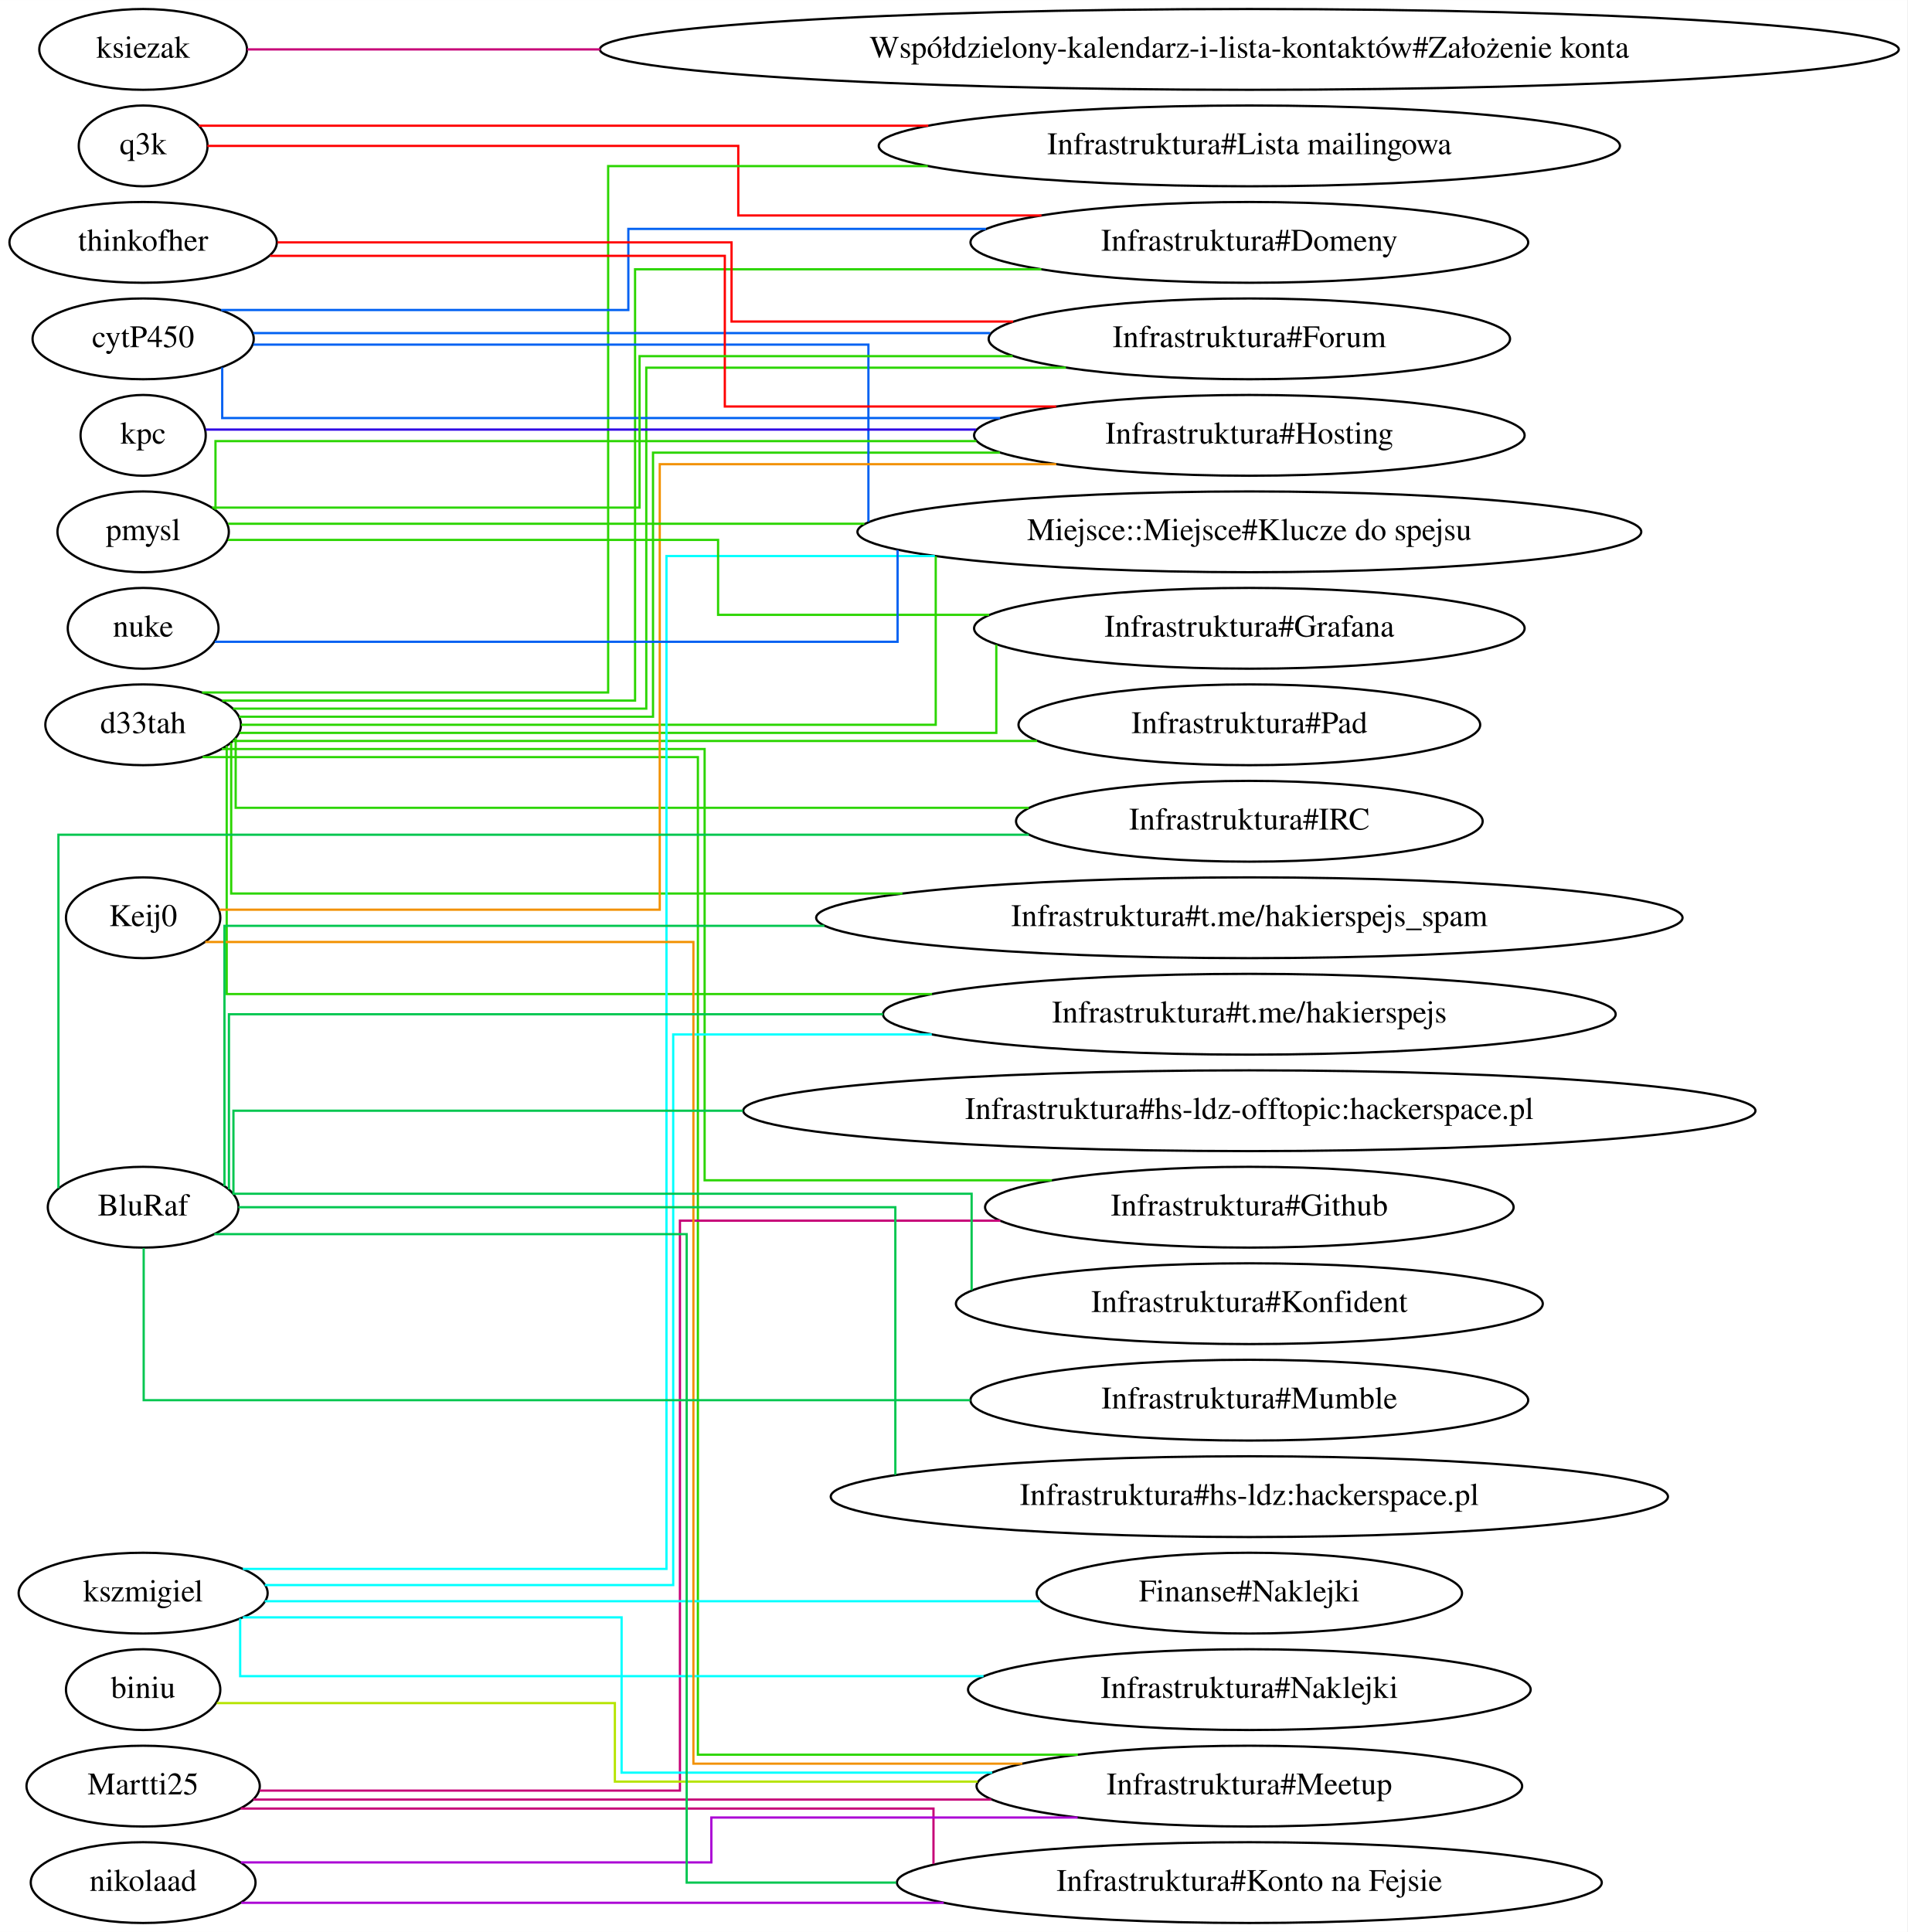
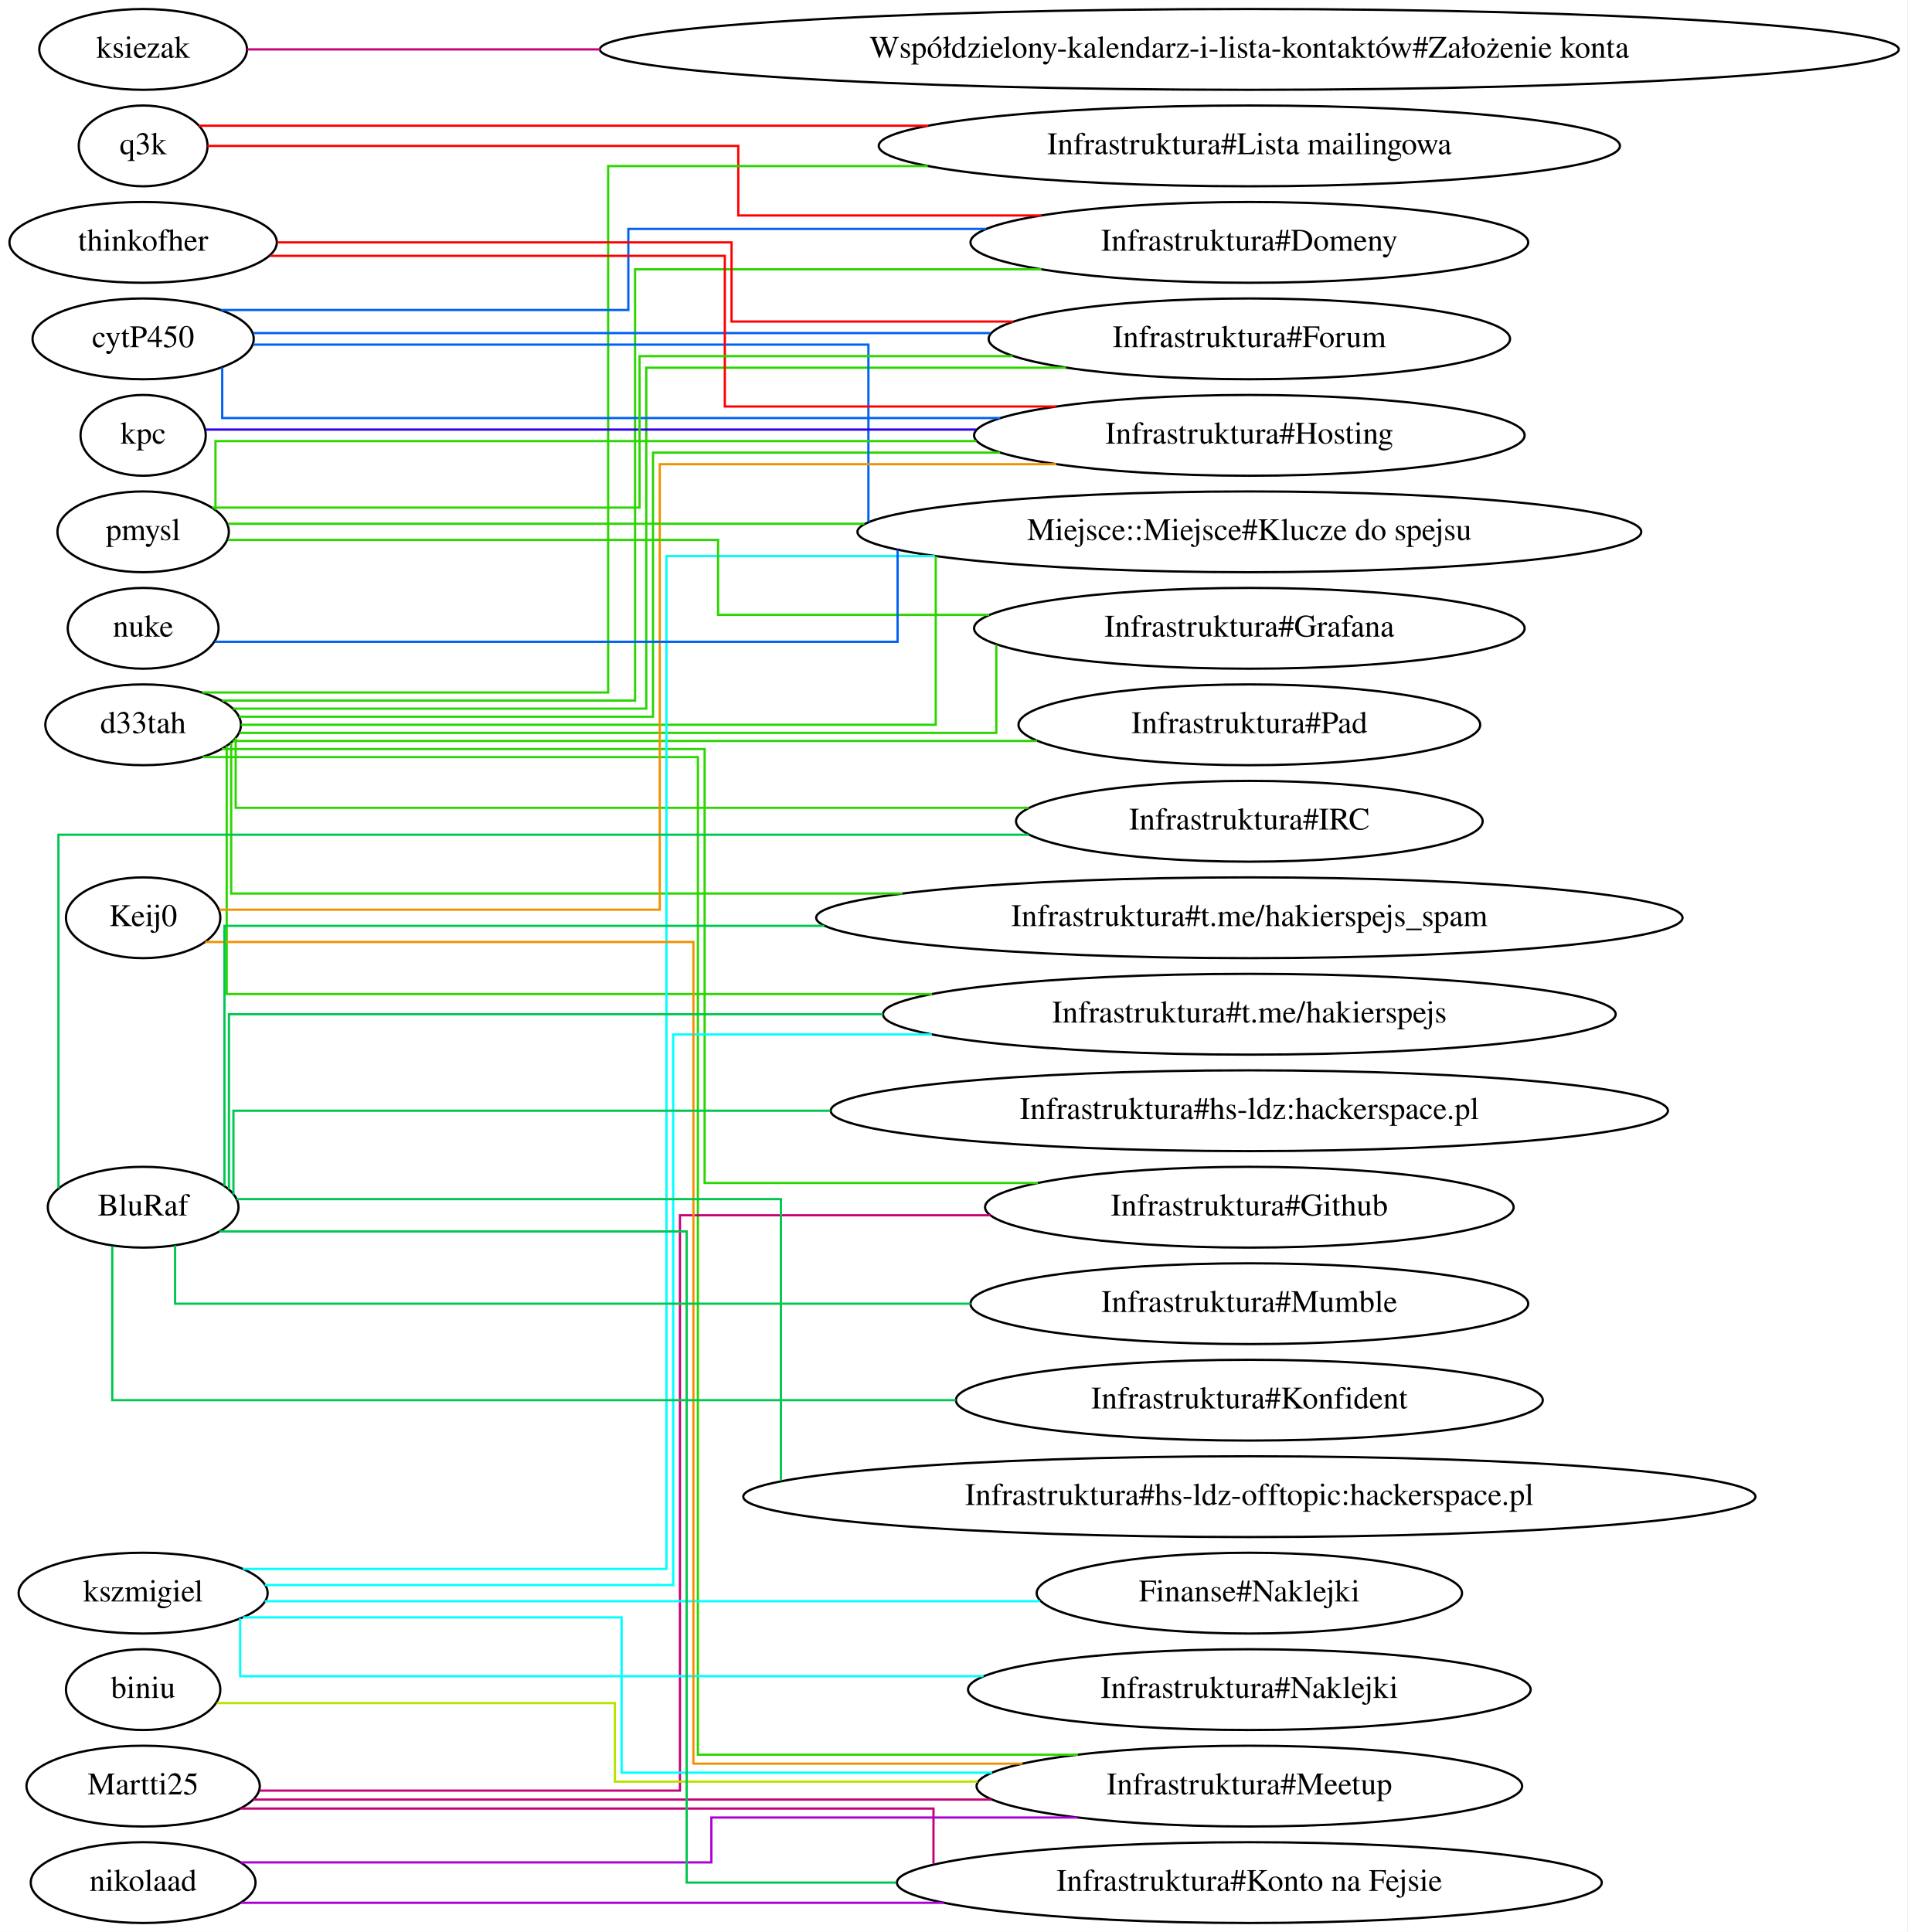
<svg xmlns="http://www.w3.org/2000/svg" width="850pt" height="861pt" viewBox="0.00 0.00 850.04 861.00">
  <g id="graph0" class="graph" transform="scale(1 1) rotate(0) translate(4 857)">
    <polygon fill="#ffffff" stroke="transparent" points="-4,4 -4,-857 846.038,-857 846.038,4 -4,4" />
    <g id="node1" class="node">
      <ellipse fill="none" stroke="#000000" cx="59.795" cy="-792" rx="28.695" ry="18" />
      <text text-anchor="middle" x="59.795" y="-788.3" font-family="Times,serif" font-size="14.00" fill="#000000">q3k</text>
    </g>
    <g id="node2" class="node">
      <ellipse fill="none" stroke="#000000" cx="552.814" cy="-749" rx="124.278" ry="18" />
      <text text-anchor="middle" x="552.814" y="-745.3" font-family="Times,serif" font-size="14.00" fill="#000000">Infrastruktura#Domeny</text>
    </g>
    <g id="edge1" class="edge">
      <path fill="none" stroke="#ff0000" d="M88.432,-792C157.018,-792 325.038,-792 325.038,-792 325.038,-792 325.038,-761 325.038,-761 325.038,-761 397.108,-761 460.169,-761" />
    </g>
    <g id="node3" class="node">
      <ellipse fill="none" stroke="#000000" cx="552.814" cy="-792" rx="165.171" ry="18" />
      <text text-anchor="middle" x="552.814" y="-788.3" font-family="Times,serif" font-size="14.00" fill="#000000">Infrastruktura#Lista mailingowa</text>
    </g>
    <g id="edge2" class="edge">
      <path fill="none" stroke="#ff0000" d="M84.582,-801C143.356,-801 294.853,-801 409.738,-801" />
    </g>
    <g id="node4" class="node">
      <ellipse fill="none" stroke="#000000" cx="59.795" cy="-534" rx="43.592" ry="18" />
      <text text-anchor="middle" x="59.795" y="-530.3" font-family="Times,serif" font-size="14.00" fill="#000000">d33tah</text>
    </g>
-     <g id="edge5" class="edge">
+     <g id="edge13" class="edge">
      <path fill="none" stroke="#2bd500" d="M95.02,-544.8C156.995,-544.8 279.038,-544.8 279.038,-544.8 279.038,-544.8 279.038,-737 279.038,-737 279.038,-737 380.701,-737 460.126,-737" />
    </g>
    <g id="edge11" class="edge">
      <path fill="none" stroke="#2bd500" d="M86.042,-548.4C141.809,-548.4 267.038,-548.4 267.038,-548.4 267.038,-548.4 267.038,-783 267.038,-783 267.038,-783 338.203,-783 409.507,-783" />
    </g>
    <g id="node5" class="node">
      <ellipse fill="none" stroke="#000000" cx="552.814" cy="-491" rx="103.981" ry="18" />
      <text text-anchor="middle" x="552.814" y="-487.3" font-family="Times,serif" font-size="14.00" fill="#000000">Infrastruktura#IRC</text>
    </g>
    <g id="edge3" class="edge">
      <path fill="none" stroke="#2bd500" d="M101.038,-528.219C101.038,-517.812 101.038,-497 101.038,-497 101.038,-497 321.606,-497 454.507,-497" />
    </g>
    <g id="node6" class="node">
+       <ellipse fill="none" stroke="#000000" cx="552.814" cy="-448" rx="193.066" ry="18" />
+       <text text-anchor="middle" x="552.814" y="-444.3" font-family="Times,serif" font-size="14.00" fill="#000000">Infrastruktura#t.me/hakierspejs_spam</text>
+     </g>
+     <g id="edge4" class="edge">
+       <path fill="none" stroke="#2bd500" d="M99.038,-525.952C99.038,-506.553 99.038,-458.8 99.038,-458.8 99.038,-458.8 266.733,-458.8 398.236,-458.8" />
+     </g>
+     <g id="node7" class="node">
      <ellipse fill="none" stroke="#000000" cx="552.814" cy="-319" rx="117.779" ry="18" />
      <text text-anchor="middle" x="552.814" y="-315.3" font-family="Times,serif" font-size="14.00" fill="#000000">Infrastruktura#Github</text>
    </g>
-     <g id="edge4" class="edge">
-       <path fill="none" stroke="#2bd500" d="M94.853,-523.2C163.724,-523.2 310.038,-523.2 310.038,-523.2 310.038,-523.2 310.038,-331 310.038,-331 310.038,-331 395.345,-331 464.823,-331" />
-     </g>
-     <g id="node7" class="node">
+     <g id="edge5" class="edge">
+       <path fill="none" stroke="#2bd500" d="M94.853,-523.2C163.724,-523.2 310.038,-523.2 310.038,-523.2 310.038,-523.2 310.038,-329.8 310.038,-329.8 310.038,-329.8 390.36,-329.8 458.603,-329.8" />
+     </g>
+     <g id="node8" class="node">
+       <ellipse fill="none" stroke="#000000" cx="552.814" cy="-620" rx="174.669" ry="18" />
+       <text text-anchor="middle" x="552.814" y="-616.3" font-family="Times,serif" font-size="14.00" fill="#000000">Miejsce::Miejsce#Klucze do spejsu</text>
+     </g>
+     <g id="edge6" class="edge">
+       <path fill="none" stroke="#2bd500" d="M103.464,-534C197.974,-534 413.038,-534 413.038,-534 413.038,-534 413.038,-585.967 413.038,-609.108" />
+     </g>
+     <g id="node9" class="node">
+       <ellipse fill="none" stroke="#000000" cx="552.814" cy="-577" rx="122.678" ry="18" />
+       <text text-anchor="middle" x="552.814" y="-573.3" font-family="Times,serif" font-size="14.00" fill="#000000">Infrastruktura#Grafana</text>
+     </g>
+     <g id="edge7" class="edge">
+       <path fill="none" stroke="#2bd500" d="M102.674,-530.4C202.118,-530.4 440.038,-530.4 440.038,-530.4 440.038,-530.4 440.038,-556.612 440.038,-569.719" />
+     </g>
+     <g id="node10" class="node">
+       <ellipse fill="none" stroke="#000000" cx="552.814" cy="-663" rx="122.678" ry="18" />
+       <text text-anchor="middle" x="552.814" y="-659.3" font-family="Times,serif" font-size="14.00" fill="#000000">Infrastruktura#Hosting</text>
+     </g>
+     <g id="edge8" class="edge">
+       <path fill="none" stroke="#2bd500" d="M102.537,-537.6C168.364,-537.6 287.038,-537.6 287.038,-537.6 287.038,-537.6 287.038,-655.286 287.038,-655.286 287.038,-655.286 368.811,-655.286 441.641,-655.286" />
+     </g>
+     <g id="node11" class="node">
      <ellipse fill="none" stroke="#000000" cx="552.814" cy="-534" rx="102.882" ry="18" />
      <text text-anchor="middle" x="552.814" y="-530.3" font-family="Times,serif" font-size="14.00" fill="#000000">Infrastruktura#Pad</text>
    </g>
-     <g id="edge6" class="edge">
+     <g id="edge9" class="edge">
      <path fill="none" stroke="#2bd500" d="M99.723,-526.8C177.206,-526.8 349.847,-526.8 458.24,-526.8" />
    </g>
-     <g id="node8" class="node">
-       <ellipse fill="none" stroke="#000000" cx="552.814" cy="-577" rx="122.678" ry="18" />
-       <text text-anchor="middle" x="552.814" y="-573.3" font-family="Times,serif" font-size="14.00" fill="#000000">Infrastruktura#Grafana</text>
-     </g>
-     <g id="edge7" class="edge">
-       <path fill="none" stroke="#2bd500" d="M102.674,-530.4C202.118,-530.4 440.038,-530.4 440.038,-530.4 440.038,-530.4 440.038,-556.612 440.038,-569.719" />
-     </g>
-     <g id="node9" class="node">
+     <g id="node12" class="node">
      <ellipse fill="none" stroke="#000000" cx="552.814" cy="-706" rx="116.18" ry="18" />
      <text text-anchor="middle" x="552.814" y="-702.3" font-family="Times,serif" font-size="14.00" fill="#000000">Infrastruktura#Forum</text>
    </g>
-     <g id="edge8" class="edge">
+     <g id="edge10" class="edge">
      <path fill="none" stroke="#2bd500" d="M99.885,-541.2C164.385,-541.2 284.038,-541.2 284.038,-541.2 284.038,-541.2 284.038,-693.143 284.038,-693.143 284.038,-693.143 392.002,-693.143 471.077,-693.143" />
    </g>
-     <g id="node10" class="node">
-       <ellipse fill="none" stroke="#000000" cx="552.814" cy="-620" rx="174.669" ry="18" />
-       <text text-anchor="middle" x="552.814" y="-616.3" font-family="Times,serif" font-size="14.00" fill="#000000">Miejsce::Miejsce#Klucze do spejsu</text>
-     </g>
-     <g id="edge9" class="edge">
-       <path fill="none" stroke="#2bd500" d="M103.464,-534C197.974,-534 413.038,-534 413.038,-534 413.038,-534 413.038,-585.967 413.038,-609.108" />
-     </g>
-     <g id="node11" class="node">
-       <ellipse fill="none" stroke="#000000" cx="552.814" cy="-448" rx="193.066" ry="18" />
-       <text text-anchor="middle" x="552.814" y="-444.3" font-family="Times,serif" font-size="14.00" fill="#000000">Infrastruktura#t.me/hakierspejs_spam</text>
-     </g>
-     <g id="edge10" class="edge">
-       <path fill="none" stroke="#2bd500" d="M99.038,-525.952C99.038,-506.553 99.038,-458.8 99.038,-458.8 99.038,-458.8 266.733,-458.8 398.236,-458.8" />
-     </g>
-     <g id="node12" class="node">
+     <g id="node13" class="node">
+       <ellipse fill="none" stroke="#000000" cx="552.814" cy="-405" rx="163.271" ry="18" />
+       <text text-anchor="middle" x="552.814" y="-401.3" font-family="Times,serif" font-size="14.00" fill="#000000">Infrastruktura#t.me/hakierspejs</text>
+     </g>
+     <g id="edge12" class="edge">
+       <path fill="none" stroke="#2bd500" d="M97.038,-524.584C97.038,-496.295 97.038,-414 97.038,-414 97.038,-414 277.588,-414 411.413,-414" />
+     </g>
+     <g id="node14" class="node">
      <ellipse fill="none" stroke="#000000" cx="552.814" cy="-61" rx="121.578" ry="18" />
      <text text-anchor="middle" x="552.814" y="-57.3" font-family="Times,serif" font-size="14.00" fill="#000000">Infrastruktura#Meetup</text>
    </g>
-     <g id="edge12" class="edge">
+     <g id="edge14" class="edge">
      <path fill="none" stroke="#2bd500" d="M86.254,-519.6C150.036,-519.6 307.038,-519.6 307.038,-519.6 307.038,-519.6 307.038,-75 307.038,-75 307.038,-75 404.248,-75 476.396,-75" />
-     </g>
-     <g id="node13" class="node">
-       <ellipse fill="none" stroke="#000000" cx="552.814" cy="-663" rx="122.678" ry="18" />
-       <text text-anchor="middle" x="552.814" y="-659.3" font-family="Times,serif" font-size="14.00" fill="#000000">Infrastruktura#Hosting</text>
-     </g>
-     <g id="edge13" class="edge">
-       <path fill="none" stroke="#2bd500" d="M102.537,-537.6C168.364,-537.6 287.038,-537.6 287.038,-537.6 287.038,-537.6 287.038,-655.286 287.038,-655.286 287.038,-655.286 368.811,-655.286 441.641,-655.286" />
-     </g>
-     <g id="node14" class="node">
-       <ellipse fill="none" stroke="#000000" cx="552.814" cy="-405" rx="163.271" ry="18" />
-       <text text-anchor="middle" x="552.814" y="-401.3" font-family="Times,serif" font-size="14.00" fill="#000000">Infrastruktura#t.me/hakierspejs</text>
-     </g>
-     <g id="edge14" class="edge">
-       <path fill="none" stroke="#2bd500" d="M97.038,-524.584C97.038,-496.295 97.038,-414 97.038,-414 97.038,-414 277.588,-414 411.413,-414" />
    </g>
    <g id="node15" class="node">
      <ellipse fill="none" stroke="#000000" cx="59.795" cy="-706" rx="49.291" ry="18" />
      <text text-anchor="middle" x="59.795" y="-702.3" font-family="Times,serif" font-size="14.00" fill="#000000">cytP450</text>
    </g>
-     <g id="edge15" class="edge">
+     <g id="edge16" class="edge">
      <path fill="none" stroke="#0061f2" d="M94.538,-718.857C155.665,-718.857 276.038,-718.857 276.038,-718.857 276.038,-718.857 276.038,-755 276.038,-755 276.038,-755 360.001,-755 435.436,-755" />
-     </g>
-     <g id="edge16" class="edge">
-       <path fill="none" stroke="#0061f2" d="M108.87,-708.571C184.861,-708.571 333.091,-708.571 437.3,-708.571" />
    </g>
    <g id="edge18" class="edge">
      <path fill="none" stroke="#0061f2" d="M108.888,-703.429C199.315,-703.429 383.038,-703.429 383.038,-703.429 383.038,-703.429 383.038,-641.814 383.038,-624.486" />
    </g>
+     <g id="edge15" class="edge">
+       <path fill="none" stroke="#0061f2" d="M95.038,-693.261C95.038,-683.154 95.038,-670.714 95.038,-670.714 95.038,-670.714 306.215,-670.714 441.707,-670.714" />
+     </g>
    <g id="edge17" class="edge">
-       <path fill="none" stroke="#0061f2" d="M95.038,-693.261C95.038,-683.154 95.038,-670.714 95.038,-670.714 95.038,-670.714 306.215,-670.714 441.707,-670.714" />
+       <path fill="none" stroke="#0061f2" d="M108.87,-708.571C184.861,-708.571 333.091,-708.571 437.3,-708.571" />
    </g>
    <g id="node16" class="node">
      <ellipse fill="none" stroke="#000000" cx="59.795" cy="-61" rx="51.991" ry="18" />
      <text text-anchor="middle" x="59.795" y="-57.3" font-family="Times,serif" font-size="14.00" fill="#000000">Martti25</text>
    </g>
    <g id="edge19" class="edge">
-       <path fill="none" stroke="#c60077" d="M111.707,-59C182.07,-59 299.038,-59 299.038,-59 299.038,-59 299.038,-313 299.038,-313 299.038,-313 373.586,-313 441.873,-313" />
-     </g>
-     <g id="edge20" class="edge">
+       <path fill="none" stroke="#c60077" d="M111.707,-59C182.07,-59 299.038,-59 299.038,-59 299.038,-59 299.038,-315.4 299.038,-315.4 299.038,-315.4 370.397,-315.4 437.436,-315.4" />
+     </g>
+     <g id="edge21" class="edge">
      <path fill="none" stroke="#c60077" d="M108.87,-55C184.983,-55 333.566,-55 437.801,-55" />
    </g>
    <g id="node17" class="node">
      <ellipse fill="none" stroke="#000000" cx="552.814" cy="-18" rx="157.072" ry="18" />
      <text text-anchor="middle" x="552.814" y="-14.3" font-family="Times,serif" font-size="14.00" fill="#000000">Infrastruktura#Konto na Fejsie</text>
    </g>
-     <g id="edge21" class="edge">
+     <g id="edge20" class="edge">
      <path fill="none" stroke="#c60077" d="M103.34,-51C197.583,-51 412.038,-51 412.038,-51 412.038,-51 412.038,-36.103 412.038,-26.327" />
    </g>
    <g id="node18" class="node">
      <ellipse fill="none" stroke="#000000" cx="59.795" cy="-104" rx="34.394" ry="18" />
      <text text-anchor="middle" x="59.795" y="-100.3" font-family="Times,serif" font-size="14.00" fill="#000000">biniu</text>
    </g>
    <g id="edge22" class="edge">
      <path fill="none" stroke="#b6e400" d="M92.645,-98C151.776,-98 270.038,-98 270.038,-98 270.038,-98 270.038,-63 270.038,-63 270.038,-63 354.911,-63 431.661,-63" />
    </g>
    <g id="node19" class="node">
      <ellipse fill="none" stroke="#000000" cx="59.795" cy="-147" rx="55.491" ry="18" />
      <text text-anchor="middle" x="59.795" y="-143.3" font-family="Times,serif" font-size="14.00" fill="#000000">kszmigiel</text>
    </g>
-     <g id="edge25" class="edge">
+     <g id="edge24" class="edge">
      <path fill="none" stroke="#00ffff" d="M104.215,-157.8C171.888,-157.8 293.038,-157.8 293.038,-157.8 293.038,-157.8 293.038,-609.2 293.038,-609.2 293.038,-609.2 351.313,-609.2 412.661,-609.2" />
    </g>
    <g id="edge26" class="edge">
+       <path fill="none" stroke="#00ffff" d="M113.994,-150.6C183.741,-150.6 296.038,-150.6 296.038,-150.6 296.038,-150.6 296.038,-396 296.038,-396 296.038,-396 351.755,-396 411.282,-396" />
+     </g>
+     <g id="edge27" class="edge">
      <path fill="none" stroke="#00ffff" d="M104.238,-136.2C166.733,-136.2 273.038,-136.2 273.038,-136.2 273.038,-136.2 273.038,-67 273.038,-67 273.038,-67 360.947,-67 438.211,-67" />
-     </g>
-     <g id="edge27" class="edge">
-       <path fill="none" stroke="#00ffff" d="M113.994,-150.6C183.741,-150.6 296.038,-150.6 296.038,-150.6 296.038,-150.6 296.038,-396 296.038,-396 296.038,-396 351.755,-396 411.282,-396" />
    </g>
    <g id="node20" class="node">
      <ellipse fill="none" stroke="#000000" cx="552.814" cy="-147" rx="94.783" ry="18" />
      <text text-anchor="middle" x="552.814" y="-143.3" font-family="Times,serif" font-size="14.00" fill="#000000">Finanse#Naklejki</text>
    </g>
    <g id="edge23" class="edge">
      <path fill="none" stroke="#00ffff" d="M113.967,-143.4C197.139,-143.4 357.363,-143.4 459.486,-143.4" />
    </g>
    <g id="node21" class="node">
      <ellipse fill="none" stroke="#000000" cx="552.814" cy="-104" rx="125.378" ry="18" />
      <text text-anchor="middle" x="552.814" y="-100.3" font-family="Times,serif" font-size="14.00" fill="#000000">Infrastruktura#Naklejki</text>
    </g>
-     <g id="edge24" class="edge">
+     <g id="edge25" class="edge">
      <path fill="none" stroke="#00ffff" d="M103.038,-135.698C103.038,-124.817 103.038,-110 103.038,-110 103.038,-110 301.088,-110 434.346,-110" />
    </g>
    <g id="node22" class="node">
      <ellipse fill="none" stroke="#000000" cx="59.795" cy="-18" rx="50.091" ry="18" />
      <text text-anchor="middle" x="59.795" y="-14.3" font-family="Times,serif" font-size="14.00" fill="#000000">nikolaad</text>
    </g>
    <g id="edge29" class="edge">
      <path fill="none" stroke="#ab00d5" d="M103.329,-27C175.735,-27 313.038,-27 313.038,-27 313.038,-27 313.038,-47 313.038,-47 313.038,-47 406.116,-47 476.288,-47" />
    </g>
    <g id="edge28" class="edge">
      <path fill="none" stroke="#ab00d5" d="M103.547,-9C173.068,-9 311.622,-9 416.58,-9" />
    </g>
    <g id="node23" class="node">
      <ellipse fill="none" stroke="#000000" cx="59.795" cy="-448" rx="34.394" ry="18" />
      <text text-anchor="middle" x="59.795" y="-444.3" font-family="Times,serif" font-size="14.00" fill="#000000">Keij0</text>
    </g>
    <g id="edge30" class="edge">
+       <path fill="none" stroke="#f29100" d="M93.768,-451.6C157.814,-451.6 290.038,-451.6 290.038,-451.6 290.038,-451.6 290.038,-650.143 290.038,-650.143 290.038,-650.143 390.135,-650.143 466.771,-650.143" />
+     </g>
+     <g id="edge31" class="edge">
      <path fill="none" stroke="#f29100" d="M87.451,-437.2C151.588,-437.2 305.038,-437.2 305.038,-437.2 305.038,-437.2 305.038,-71 305.038,-71 305.038,-71 383.164,-71 451.676,-71" />
-     </g>
-     <g id="edge31" class="edge">
-       <path fill="none" stroke="#f29100" d="M93.768,-451.6C157.814,-451.6 290.038,-451.6 290.038,-451.6 290.038,-451.6 290.038,-650.143 290.038,-650.143 290.038,-650.143 390.135,-650.143 466.771,-650.143" />
    </g>
    <g id="node24" class="node">
      <ellipse fill="none" stroke="#000000" cx="59.795" cy="-319" rx="42.494" ry="18" />
      <text text-anchor="middle" x="59.795" y="-315.3" font-family="Times,serif" font-size="14.00" fill="#000000">BluRaf</text>
    </g>
    <g id="edge33" class="edge">
      <path fill="none" stroke="#00c64f" d="M22.038,-327.46C22.038,-361.288 22.038,-485 22.038,-485 22.038,-485 301.102,-485 454.533,-485" />
    </g>
+     <g id="edge34" class="edge">
+       <path fill="none" stroke="#00c64f" d="M96.038,-328.425C96.038,-357.589 96.038,-444.4 96.038,-444.4 96.038,-444.4 237.818,-444.4 363.398,-444.4" />
+     </g>
    <g id="edge38" class="edge">
-       <path fill="none" stroke="#00c64f" d="M96.038,-328.425C96.038,-357.589 96.038,-444.4 96.038,-444.4 96.038,-444.4 237.818,-444.4 363.398,-444.4" />
+       <path fill="none" stroke="#00c64f" d="M98.038,-326.937C98.038,-348.227 98.038,-405 98.038,-405 98.038,-405 259.156,-405 389.593,-405" />
+     </g>
+     <g id="edge35" class="edge">
+       <path fill="none" stroke="#00c64f" d="M93.733,-308.2C160.401,-308.2 302.038,-308.2 302.038,-308.2 302.038,-308.2 302.038,-18 302.038,-18 302.038,-18 345.033,-18 395.418,-18" />
+     </g>
+     <g id="node25" class="node">
+       <ellipse fill="none" stroke="#000000" cx="552.814" cy="-362" rx="186.567" ry="18" />
+       <text text-anchor="middle" x="552.814" y="-358.3" font-family="Times,serif" font-size="14.00" fill="#000000">Infrastruktura#hs-ldz:hackerspace.pl</text>
+     </g>
+     <g id="edge32" class="edge">
+       <path fill="none" stroke="#00c64f" d="M100.038,-324.622C100.038,-336.277 100.038,-362 100.038,-362 100.038,-362 241.316,-362 366.038,-362" />
+     </g>
+     <g id="node26" class="node">
+       <ellipse fill="none" stroke="#000000" cx="552.814" cy="-276" rx="124.278" ry="18" />
+       <text text-anchor="middle" x="552.814" y="-272.3" font-family="Times,serif" font-size="14.00" fill="#000000">Infrastruktura#Mumble</text>
+     </g>
+     <g id="edge36" class="edge">
+       <path fill="none" stroke="#00c64f" d="M74.038,-302.005C74.038,-289.986 74.038,-276 74.038,-276 74.038,-276 286.723,-276 428.583,-276" />
+     </g>
+     <g id="node27" class="node">
+       <ellipse fill="none" stroke="#000000" cx="552.814" cy="-233" rx="130.777" ry="18" />
+       <text text-anchor="middle" x="552.814" y="-229.3" font-family="Times,serif" font-size="14.00" fill="#000000">Infrastruktura#Konfident</text>
+     </g>
+     <g id="edge37" class="edge">
+       <path fill="none" stroke="#00c64f" d="M46.038,-301.597C46.038,-276.467 46.038,-233 46.038,-233 46.038,-233 271.822,-233 421.977,-233" />
+     </g>
+     <g id="node28" class="node">
+       <ellipse fill="none" stroke="#000000" cx="552.814" cy="-190" rx="225.56" ry="18" />
+       <text text-anchor="middle" x="552.814" y="-186.3" font-family="Times,serif" font-size="14.00" fill="#000000">Infrastruktura#hs-ldz-offtopic:hackerspace.pl</text>
    </g>
    <g id="edge39" class="edge">
-       <path fill="none" stroke="#00c64f" d="M98.038,-326.937C98.038,-348.227 98.038,-405 98.038,-405 98.038,-405 259.156,-405 389.593,-405" />
-     </g>
-     <g id="edge36" class="edge">
-       <path fill="none" stroke="#00c64f" d="M91.464,-307C157.127,-307 302.038,-307 302.038,-307 302.038,-307 302.038,-18 302.038,-18 302.038,-18 345.033,-18 395.418,-18" />
-     </g>
-     <g id="node25" class="node">
-       <ellipse fill="none" stroke="#000000" cx="552.814" cy="-362" rx="225.56" ry="18" />
-       <text text-anchor="middle" x="552.814" y="-358.3" font-family="Times,serif" font-size="14.00" fill="#000000">Infrastruktura#hs-ldz-offtopic:hackerspace.pl</text>
-     </g>
-     <g id="edge32" class="edge">
-       <path fill="none" stroke="#00c64f" d="M100.038,-324.622C100.038,-336.277 100.038,-362 100.038,-362 100.038,-362 213.675,-362 327.089,-362" />
-     </g>
-     <g id="node26" class="node">
-       <ellipse fill="none" stroke="#000000" cx="552.814" cy="-276" rx="130.777" ry="18" />
-       <text text-anchor="middle" x="552.814" y="-272.3" font-family="Times,serif" font-size="14.00" fill="#000000">Infrastruktura#Konfident</text>
-     </g>
-     <g id="edge34" class="edge">
-       <path fill="none" stroke="#00c64f" d="M99.661,-325C195.139,-325 429.038,-325 429.038,-325 429.038,-325 429.038,-295.093 429.038,-282.008" />
-     </g>
-     <g id="node27" class="node">
-       <ellipse fill="none" stroke="#000000" cx="552.814" cy="-233" rx="124.278" ry="18" />
-       <text text-anchor="middle" x="552.814" y="-229.3" font-family="Times,serif" font-size="14.00" fill="#000000">Infrastruktura#Mumble</text>
-     </g>
-     <g id="edge35" class="edge">
-       <path fill="none" stroke="#00c64f" d="M60.038,-300.762C60.038,-275.517 60.038,-233 60.038,-233 60.038,-233 282.485,-233 428.466,-233" />
-     </g>
-     <g id="node28" class="node">
-       <ellipse fill="none" stroke="#000000" cx="552.814" cy="-190" rx="186.567" ry="18" />
-       <text text-anchor="middle" x="552.814" y="-186.3" font-family="Times,serif" font-size="14.00" fill="#000000">Infrastruktura#hs-ldz:hackerspace.pl</text>
-     </g>
-     <g id="edge37" class="edge">
-       <path fill="none" stroke="#00c64f" d="M102.254,-319C192.463,-319 395.038,-319 395.038,-319 395.038,-319 395.038,-229.696 395.038,-199.696" />
+       <path fill="none" stroke="#00c64f" d="M101.43,-322.6C180.382,-322.6 344.038,-322.6 344.038,-322.6 344.038,-322.6 344.038,-224.672 344.038,-197.129" />
    </g>
    <g id="node29" class="node">
      <ellipse fill="none" stroke="#000000" cx="59.795" cy="-663" rx="27.895" ry="18" />
      <text text-anchor="middle" x="59.795" y="-659.3" font-family="Times,serif" font-size="14.00" fill="#000000">kpc</text>
    </g>
    <g id="edge40" class="edge">
      <path fill="none" stroke="#2e00e4" d="M87.714,-665.571C152.491,-665.571 316.219,-665.571 430.993,-665.571" />
    </g>
    <g id="node30" class="node">
      <ellipse fill="none" stroke="#000000" cx="59.795" cy="-749" rx="59.59" ry="18" />
      <text text-anchor="middle" x="59.795" y="-745.3" font-family="Times,serif" font-size="14.00" fill="#000000">thinkofher</text>
    </g>
    <g id="edge41" class="edge">
+       <path fill="none" stroke="#ff0000" d="M116.366,-743C192.646,-743 319.038,-743 319.038,-743 319.038,-743 319.038,-675.857 319.038,-675.857 319.038,-675.857 400.103,-675.857 466.76,-675.857" />
+     </g>
+     <g id="edge42" class="edge">
      <path fill="none" stroke="#ff0000" d="M119.63,-749C197.028,-749 322.038,-749 322.038,-749 322.038,-749 322.038,-713.714 322.038,-713.714 322.038,-713.714 386.691,-713.714 447.556,-713.714" />
-     </g>
-     <g id="edge42" class="edge">
-       <path fill="none" stroke="#ff0000" d="M116.366,-743C192.646,-743 319.038,-743 319.038,-743 319.038,-743 319.038,-675.857 319.038,-675.857 319.038,-675.857 400.103,-675.857 466.76,-675.857" />
    </g>
    <g id="node31" class="node">
      <ellipse fill="none" stroke="#000000" cx="59.795" cy="-620" rx="38.194" ry="18" />
      <text text-anchor="middle" x="59.795" y="-616.3" font-family="Times,serif" font-size="14.00" fill="#000000">pmysl</text>
    </g>
+     <g id="edge46" class="edge">
+       <path fill="none" stroke="#2bd500" d="M97.662,-623.6C157.866,-623.6 279.056,-623.6 381.253,-623.6" />
+     </g>
    <g id="edge43" class="edge">
      <path fill="none" stroke="#2bd500" d="M97.604,-616.4C168.883,-616.4 316.038,-616.4 316.038,-616.4 316.038,-616.4 316.038,-583 316.038,-583 316.038,-583 376.862,-583 436.854,-583" />
    </g>
    <g id="edge44" class="edge">
+       <path fill="none" stroke="#2bd500" d="M92.038,-629.787C92.038,-641.752 92.038,-660.429 92.038,-660.429 92.038,-660.429 294.633,-660.429 431.148,-660.429" />
+     </g>
+     <g id="edge45" class="edge">
      <path fill="none" stroke="#2bd500" d="M90.558,-630.8C151.349,-630.8 281.038,-630.8 281.038,-630.8 281.038,-630.8 281.038,-698.286 281.038,-698.286 281.038,-698.286 370.955,-698.286 447.349,-698.286" />
-     </g>
-     <g id="edge46" class="edge">
-       <path fill="none" stroke="#2bd500" d="M97.662,-623.6C157.866,-623.6 279.056,-623.6 381.253,-623.6" />
-     </g>
-     <g id="edge45" class="edge">
-       <path fill="none" stroke="#2bd500" d="M92.038,-629.787C92.038,-641.752 92.038,-660.429 92.038,-660.429 92.038,-660.429 294.633,-660.429 431.148,-660.429" />
    </g>
    <g id="node32" class="node">
      <ellipse fill="none" stroke="#000000" cx="59.795" cy="-577" rx="33.595" ry="18" />
      <text text-anchor="middle" x="59.795" y="-573.3" font-family="Times,serif" font-size="14.00" fill="#000000">nuke</text>
    </g>
    <g id="edge47" class="edge">
      <path fill="none" stroke="#0061f2" d="M91.731,-571C175.663,-571 396.038,-571 396.038,-571 396.038,-571 396.038,-597.991 396.038,-611.909" />
    </g>
    <g id="node33" class="node">
      <ellipse fill="none" stroke="#000000" cx="59.795" cy="-835" rx="46.292" ry="18" />
      <text text-anchor="middle" x="59.795" y="-831.3" font-family="Times,serif" font-size="14.00" fill="#000000">ksiezak</text>
    </g>
    <g id="node34" class="node">
      <ellipse fill="none" stroke="#000000" cx="552.814" cy="-835" rx="289.449" ry="18" />
      <text text-anchor="middle" x="552.814" y="-831.3" font-family="Times,serif" font-size="14.00" fill="#000000">Współdzielony-kalendarz-i-lista-kontaktów#Założenie konta</text>
    </g>
    <g id="edge48" class="edge">
      <path fill="none" stroke="#c60077" d="M106.177,-835C144.41,-835 202.167,-835 263.573,-835" />
    </g>
  </g>
</svg>
